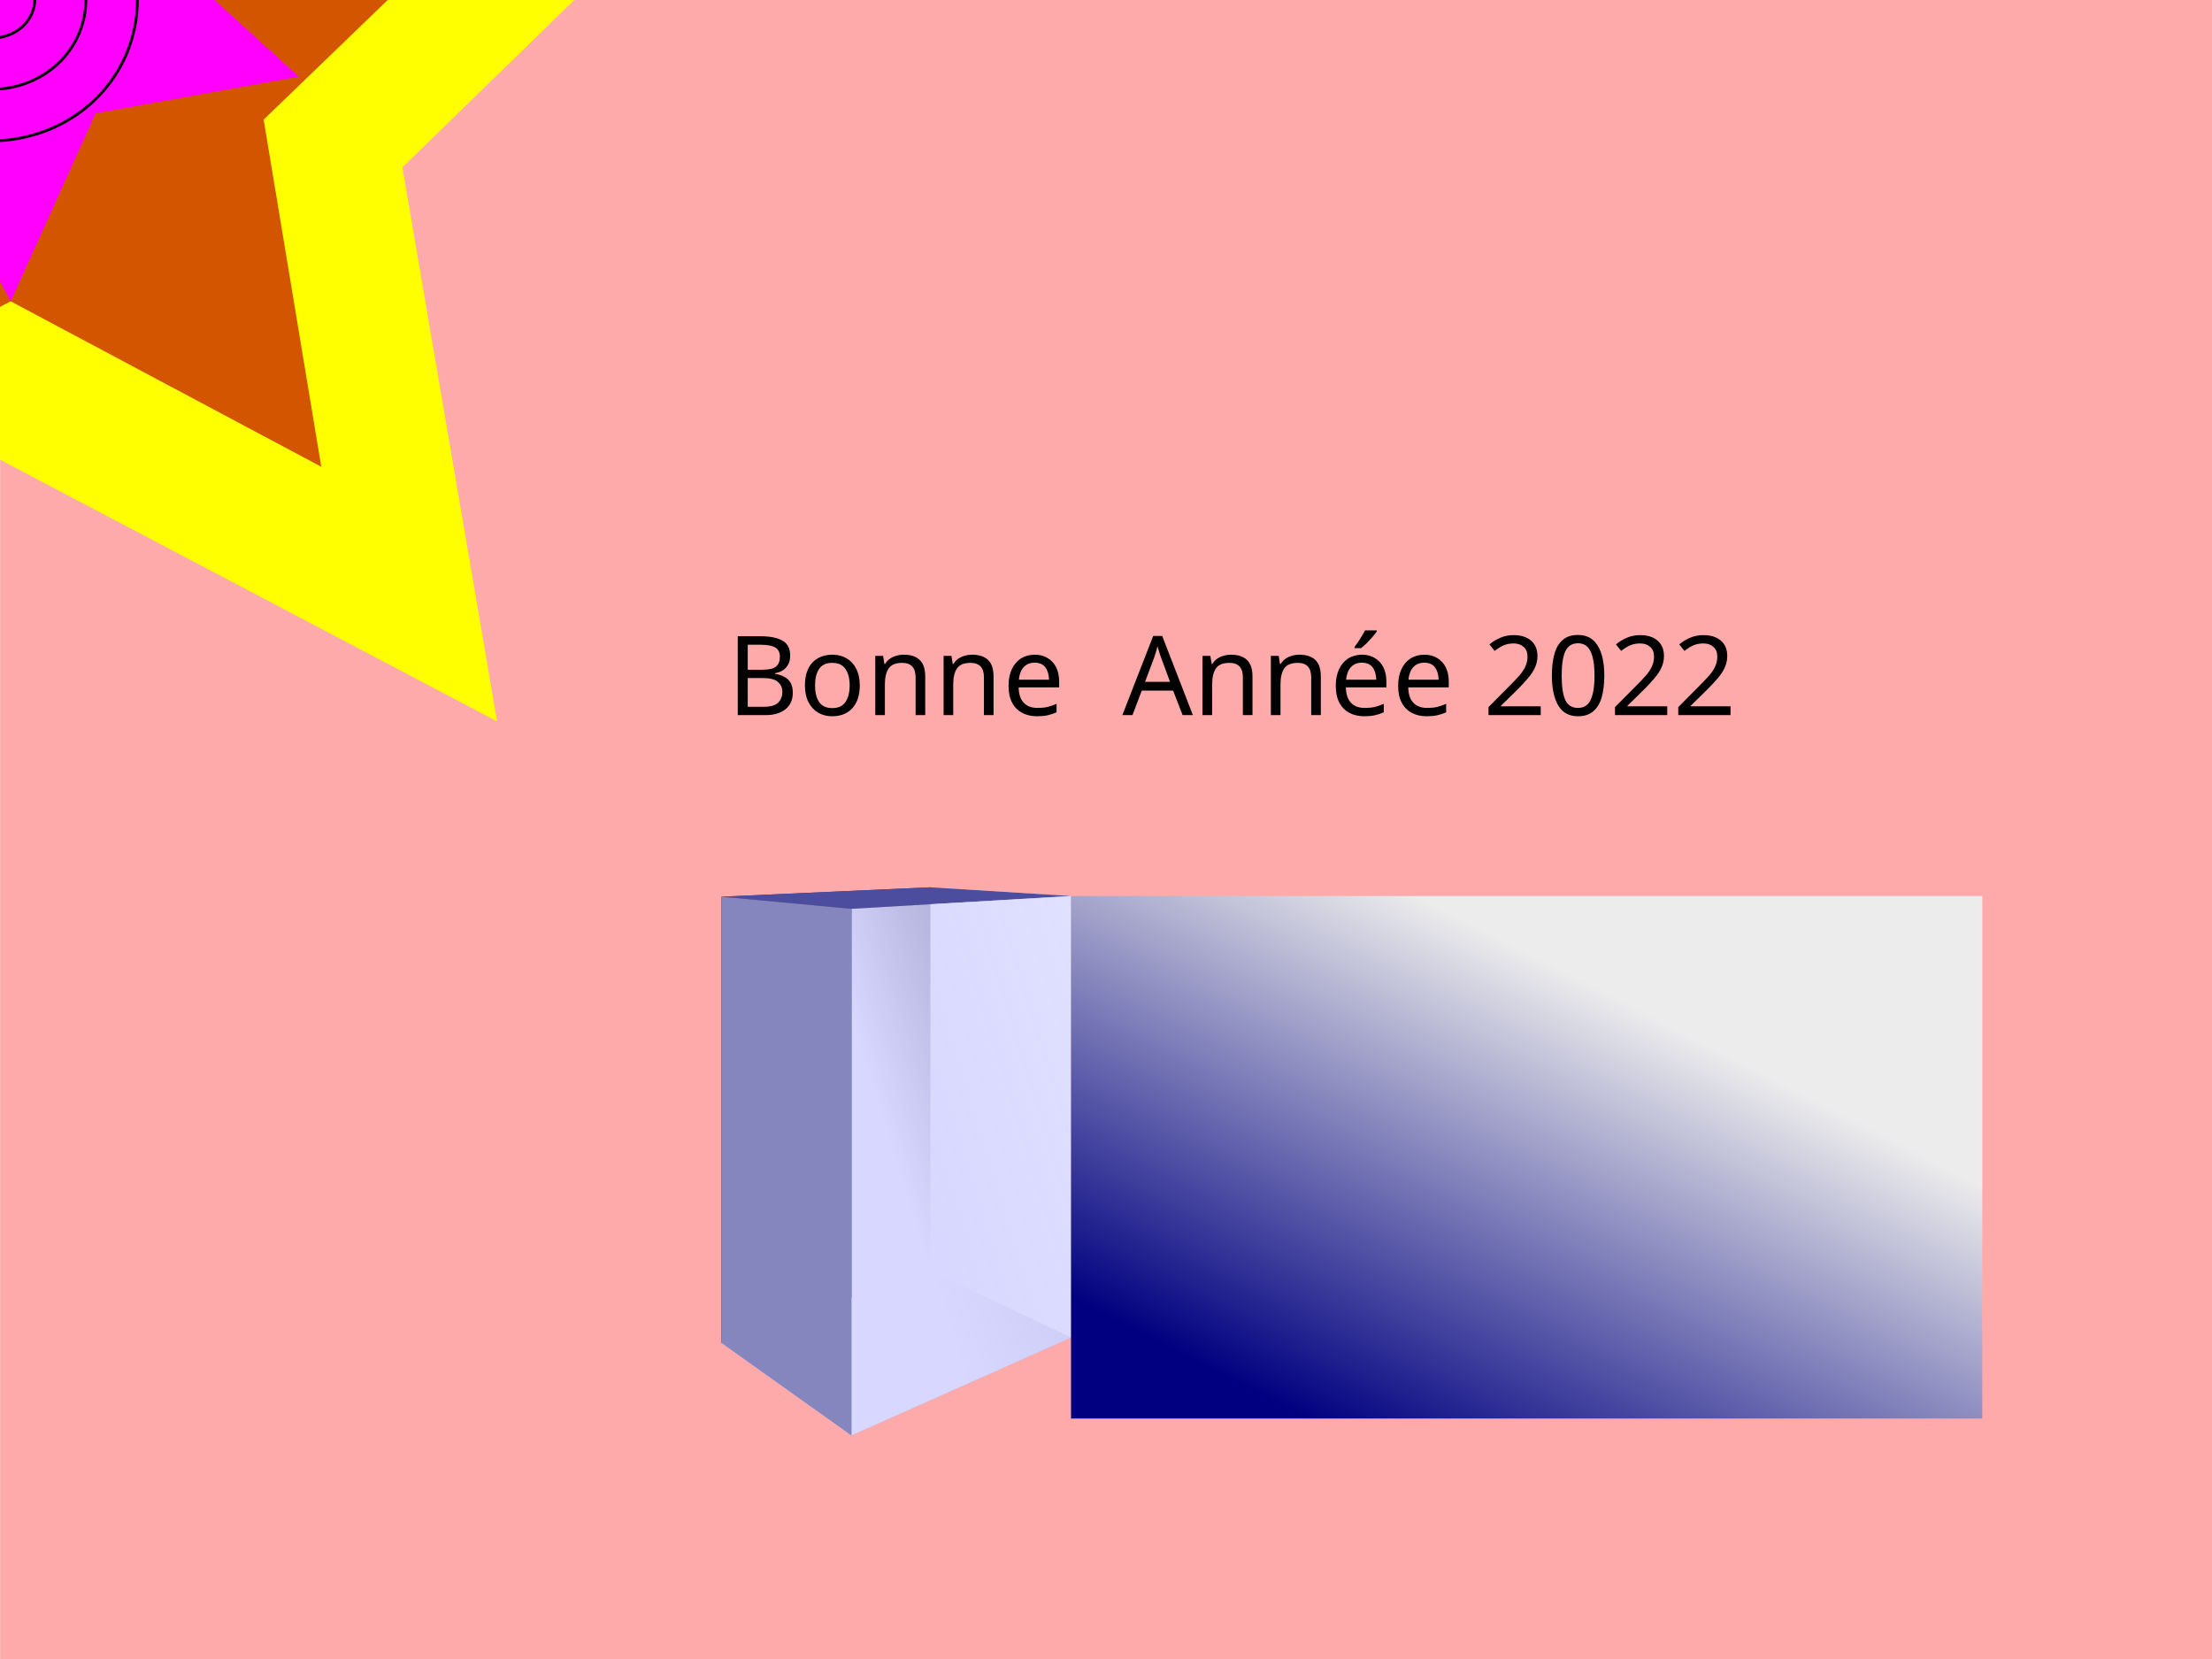
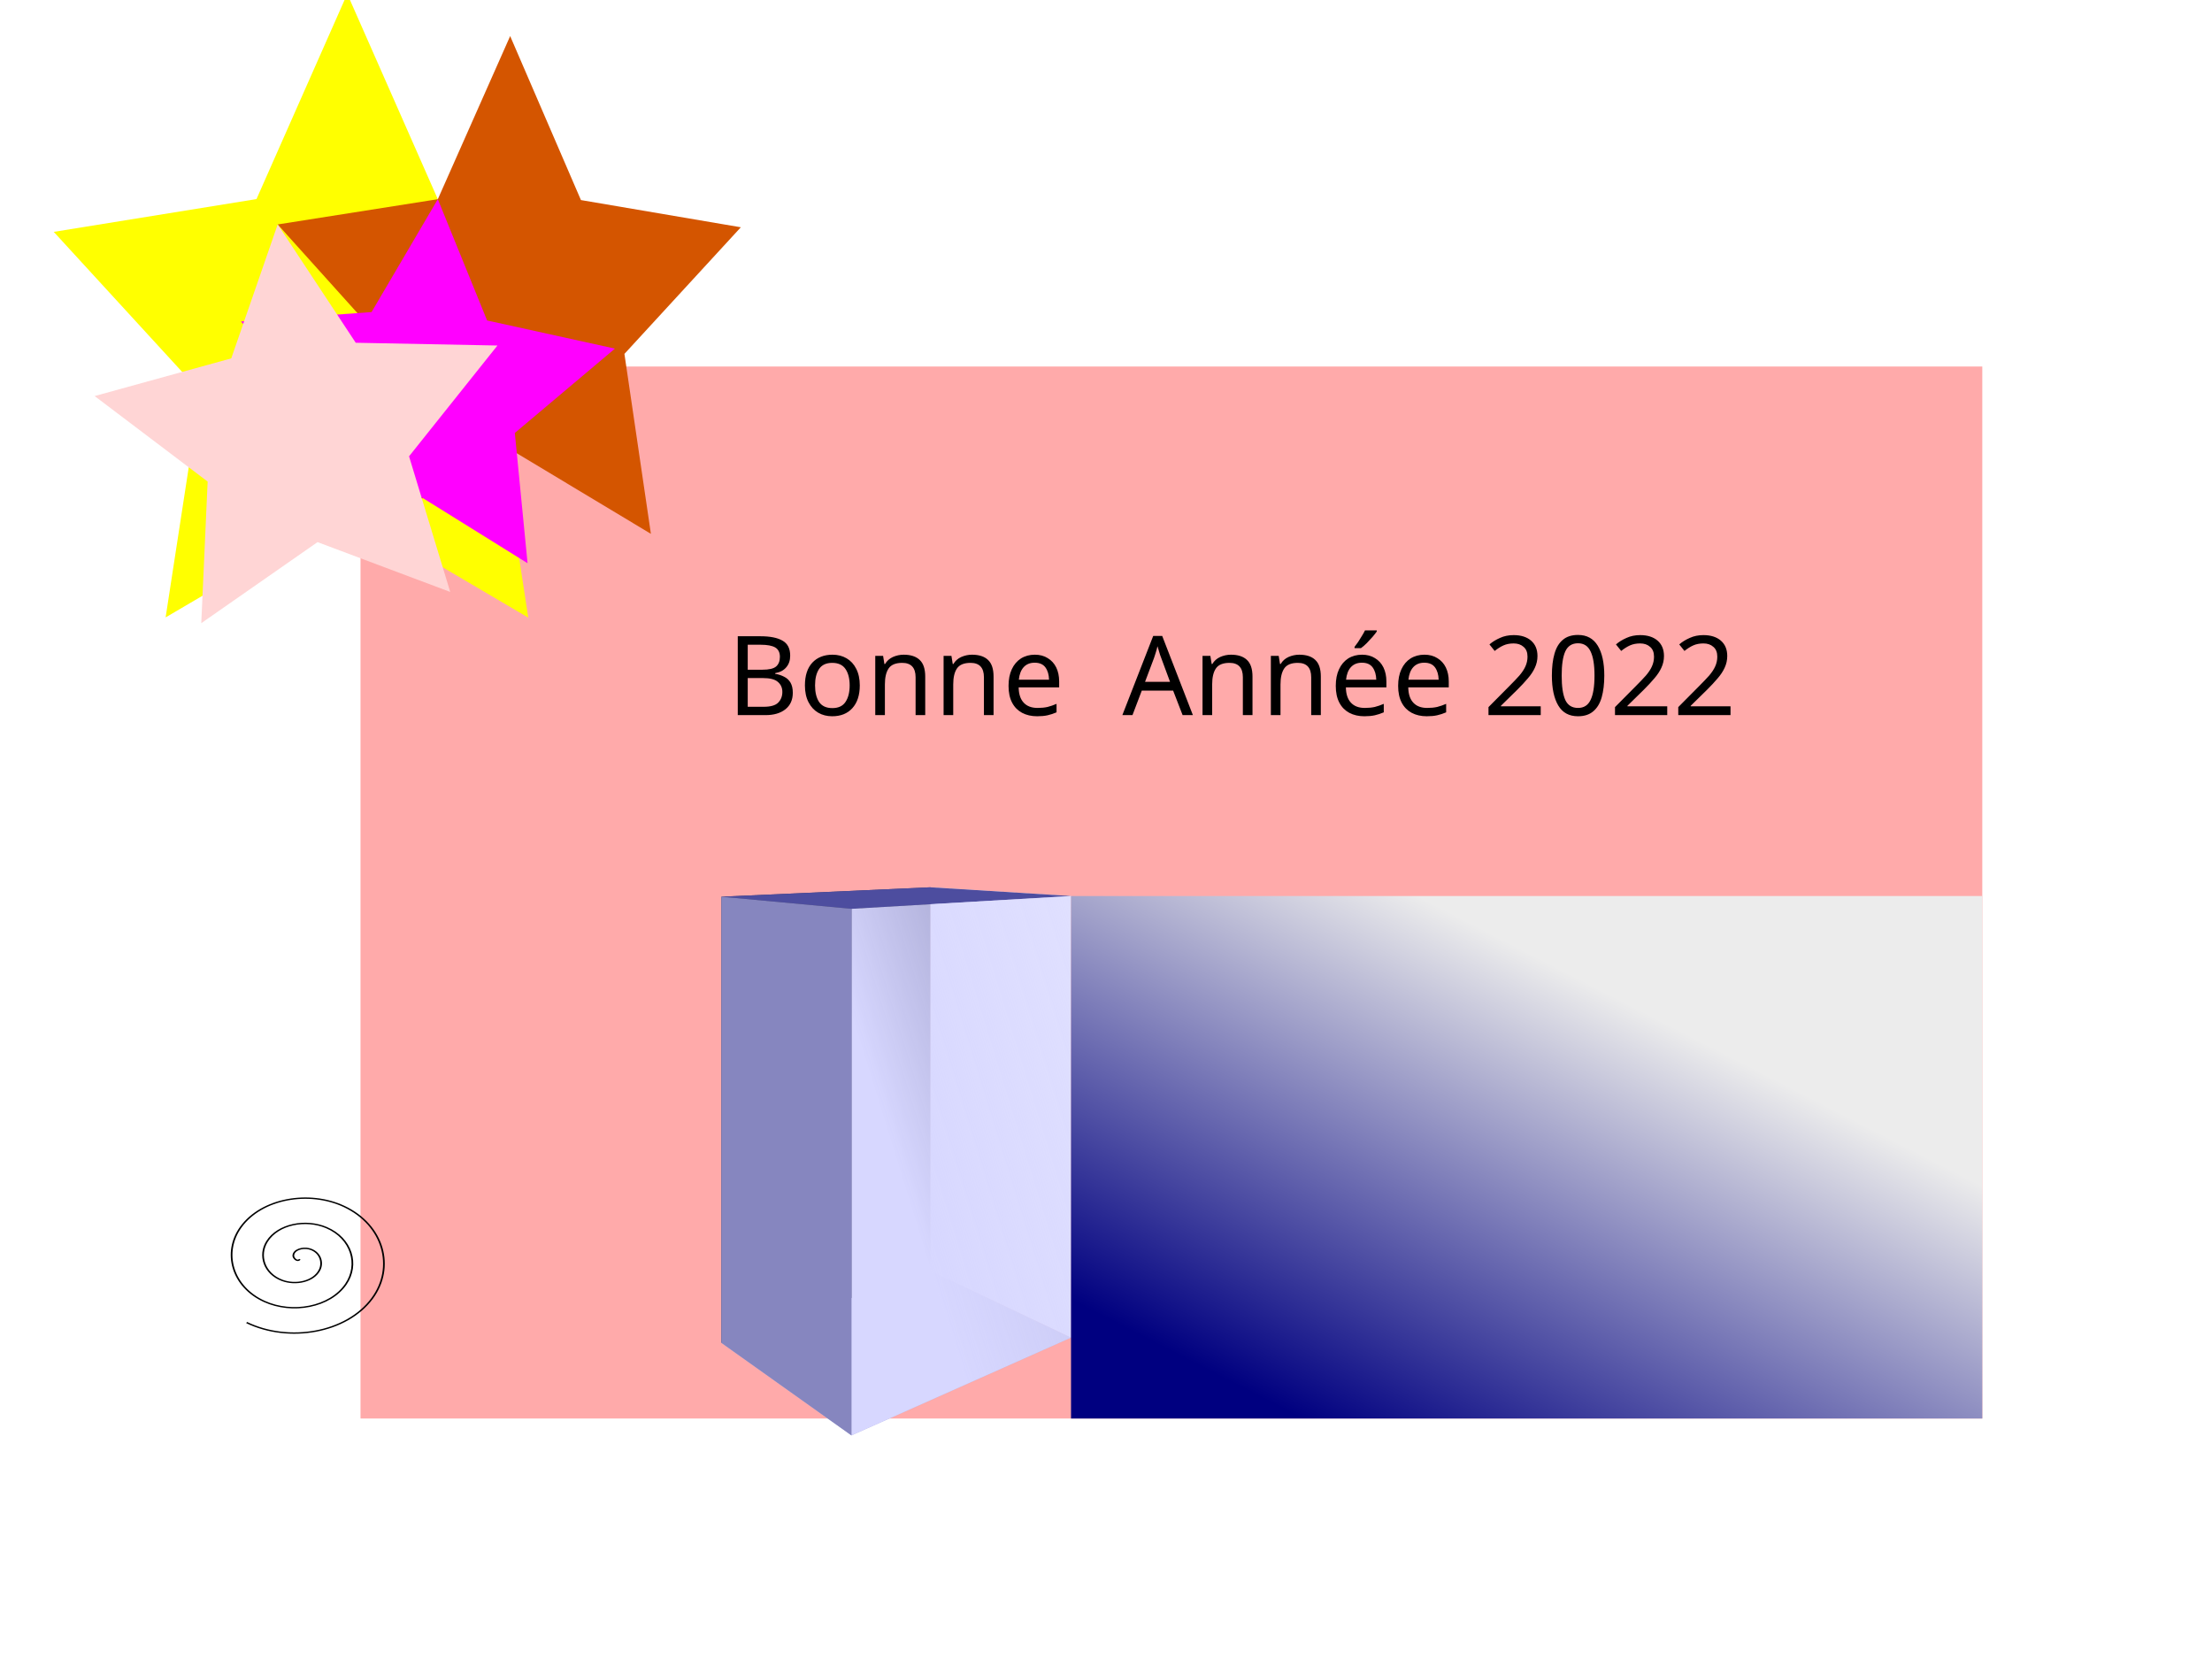
<svg xmlns="http://www.w3.org/2000/svg" xmlns:xlink="http://www.w3.org/1999/xlink" width="800" height="600" viewBox="0 0 211.667 158.75" version="1.1" id="svg5">
  <defs id="defs2">
    <linearGradient id="linearGradient9657">
      <stop style="stop-color:#d7d7ff;stop-opacity:1;" offset="0" id="stop9653" />
      <stop style="stop-color:#d7d7ff;stop-opacity:0;" offset="1" id="stop9655" />
    </linearGradient>
    <linearGradient id="linearGradient8691">
      <stop style="stop-color:#ececec;stop-opacity:1;" offset="0" id="stop8687" />
      <stop style="stop-color:#000080;stop-opacity:1" offset="1" id="stop8689" />
    </linearGradient>
    <linearGradient xlink:href="#linearGradient8691" id="linearGradient8693" x1="142.699" y1="89.332" x2="120.076" y2="133.418" gradientUnits="userSpaceOnUse" />
    <linearGradient xlink:href="#linearGradient9657" id="linearGradient9659" x1="89.027" y1="121.61" x2="135.158" y2="107.315" gradientUnits="userSpaceOnUse" />
  </defs>
  <g id="layer1">
    <path style="fill:#ffff00;fill-rule:evenodd" id="path57" d="m 247.744,217.05 42.254,13.242 34.862,-27.301 0.464,44.277 36.737,24.72 -41.967,14.123 -12.157,42.578 -26.401,-35.549 -44.251,1.595 25.651,-36.094 z" transform="matrix(0.2645837,0,0,0.2645837,-1.5e-4,0)" />
-     <rect style="fill:#ffaaaa;stroke-width:0.265" id="rect188" width="214.038" height="159.83" x="0.011" y="-0.888" />
-     <path style="fill:#ffff00" id="path1024" d="M 87.697,109.621 -92.17,14.927 -272.145,109.414 l 34.477,-200.325 -145.478,-141.969 201.175,-29.114 90.065,-182.228 89.856,182.332 201.141,29.346 -145.641,141.801 z" transform="matrix(0.2645837,0,0,0.2645837,24.36316,40.02545)" />
-     <path style="fill:#d45500" id="path1362" d="M 59.195,78.927 -53.136,19.093 -166.109,77.708 l 22.193,-125.324 -90.657,-89.33 126.048,-17.62 56.944,-113.825 55.709,114.434 125.85,18.983 -91.618,88.344 z" transform="matrix(0.2645837,0,0,0.2645837,15.0819,23.78324)" />
-     <path style="fill:#ff00ff" id="path2322" d="M 3.866,108.982 -31.427,43.21 -105.617,34.997 l 51.647,-53.891 -15.115,-73.097 67.213,32.466 64.848,-36.963 -10.107,73.956 55.193,50.252 -73.459,13.242 z" transform="matrix(0.2645837,0,0,0.2645837,-1.5e-4,0)" />
+     <rect style="fill:#ffaaaa;stroke-width:0.179" id="rect188" width="155.189" height="100.666" x="34.497" y="35.072" />
+     <path style="fill:#ffff00" id="path1024" d="M 87.697,109.621 -92.17,14.927 -272.145,109.414 l 34.477,-200.325 -145.478,-141.969 201.175,-29.114 90.065,-182.228 89.856,182.332 201.141,29.346 -145.641,141.801 z" transform="matrix(0.09643588,0,0,0.1077745,42.09262,47.28634)" />
+     <path style="fill:#d45500" id="path1362" d="M 59.195,78.927 -53.136,19.093 -166.109,77.708 l 22.193,-125.324 -90.657,-89.33 126.048,-17.62 56.944,-113.825 55.709,114.434 125.85,18.983 -91.618,88.344 z" transform="matrix(0.1215724,0,0,0.1371413,55.08856,40.25852)" />
    <text xml:space="preserve" style="font-style:normal;font-weight:normal;font-size:10.583px;line-height:1.25;font-family:'Segoe Script';fill:#000000;fill-opacity:1;stroke:none;stroke-width:0.265;-inkscape-font-specification:'Segoe Script';font-stretch:normal;font-variant:normal" x="69.568" y="68.432" id="text3668">
      <tspan id="tspan3666" style="stroke-width:0.265;-inkscape-font-specification:'Segoe Script';font-family:'Segoe Script';font-weight:normal;font-style:normal;font-stretch:normal;font-variant:normal" x="69.568" y="68.432">Bonne  Année 2022</tspan>
    </text>
-     <path style="fill:none;fill-rule:evenodd;stroke:#000000" id="path7990" d="M 0.04,-3.356 C -1.537,-1.021 -3.885,-4.331 -3.84,-5.978 -3.718,-10.443 1.632,-12.192 5.285,-11.117 11.82,-9.195 14.059,-1.353 11.682,4.511 8.193,13.116 -2.428,15.907 -10.449,12.166 -21.139,7.18 -24.493,-6.308 -19.362,-16.467 -12.906,-29.253 3.484,-33.172 15.774,-26.639 30.66,-18.727 35.147,0.584 27.204,15 17.844,31.989 -4.399,37.045 -20.938,27.688 -40.033,16.885 -45.659,-8.297 -34.884,-26.957 -22.641,-48.159 5.484,-54.356 26.264,-42.161 49.575,-28.481 56.342,2.591 42.726,25.489 27.61,50.911 -6.411,58.249 -31.427,43.21" transform="matrix(0.2645837,0,0,0.2645837,-1.5e-4,0)" />
+     <path style="fill:none;fill-rule:evenodd;stroke:#000000" id="path7990" d="M 0.04,-3.356 C -1.537,-1.021 -3.885,-4.331 -3.84,-5.978 -3.718,-10.443 1.632,-12.192 5.285,-11.117 11.82,-9.195 14.059,-1.353 11.682,4.511 8.193,13.116 -2.428,15.907 -10.449,12.166 -21.139,7.18 -24.493,-6.308 -19.362,-16.467 -12.906,-29.253 3.484,-33.172 15.774,-26.639 30.66,-18.727 35.147,0.584 27.204,15 17.844,31.989 -4.399,37.045 -20.938,27.688 -40.033,16.885 -45.659,-8.297 -34.884,-26.957 -22.641,-48.159 5.484,-54.356 26.264,-42.161 49.575,-28.481 56.342,2.591 42.726,25.489 27.61,50.911 -6.411,58.249 -31.427,43.21" transform="matrix(0.1619543,0,0,0.1300275,28.68875,120.9357)" />
    <g id="g8521" style="fill:#c83737">
      <path id="path8533" style="fill:#e9e9ff;fill-rule:evenodd;stroke:none;stroke-linejoin:round" d="m 89.027,84.905 13.46,0.836 V 127.996 l -13.46,-6.386 z" points="102.487,85.741 102.487,127.996 89.027,121.61 89.027,84.905 " />
      <path id="path8523" style="fill:#353564;fill-rule:evenodd;stroke:none;stroke-linejoin:round" d="M 69.029,85.806 V 128.497 l 19.998,-6.887 V 84.905 Z" points="69.029,128.497 89.027,121.61 89.027,84.905 69.029,85.806 " />
      <path id="path8531" style="fill:#afafde;fill-rule:evenodd;stroke:none;stroke-linejoin:round" d="m 69.029,128.497 12.446,8.856 21.013,-9.358 -13.46,-6.386 z" points="81.475,137.353 102.487,127.996 89.027,121.61 69.029,128.497 " />
      <path id="path8525" style="fill:#4d4d9f;fill-rule:evenodd;stroke:none;stroke-linejoin:round" d="m 69.029,85.806 12.446,1.159 21.013,-1.225 -13.46,-0.836 z" points="81.475,86.966 102.487,85.741 89.027,84.905 69.029,85.806 " />
      <path id="path8529" style="fill:url(#linearGradient9659);fill-rule:evenodd;stroke:none;stroke-linejoin:round;fill-opacity:1" d="M 81.475,86.966 V 137.353 L 102.487,127.996 V 85.741 Z" points="81.475,137.353 102.487,127.996 102.487,85.741 81.475,86.966 " />
      <path id="path8527" style="fill:#8686bf;fill-rule:evenodd;stroke:none;stroke-linejoin:round" d="m 69.029,85.806 12.446,1.159 V 137.353 L 69.029,128.497 Z" points="81.475,86.966 81.475,137.353 69.029,128.497 69.029,85.806 " />
    </g>
    <rect style="fill:url(#linearGradient8693);stroke-width:0.265;fill-opacity:1" id="rect8611" width="87.198" height="49.998" x="102.487" y="85.741" />
+     <path style="fill:#ff00ff" id="path10227" d="M 130.382,132.555 90.185,107.55 46.798,126.488 58.158,80.531 26.739,45.12 73.957,41.722 97.926,0.899 115.749,44.756 161.981,54.937 125.779,85.44 Z" transform="matrix(0.2645837,0,0,0.2645837,15.98518,18.82328)" />
+     <path style="fill:#ffd5d5" id="path10371" d="m 183.176,188.872 -47.989,-18.02 -42.051,29.316 2.309,-51.209 -40.876,-30.933 49.416,-13.629 16.788,-48.434 28.232,42.786 51.251,0.999 -31.968,40.072 z" transform="matrix(0.2645837,0,0,0.2645837,-5.383692,6.670786)" />
  </g>
</svg>
